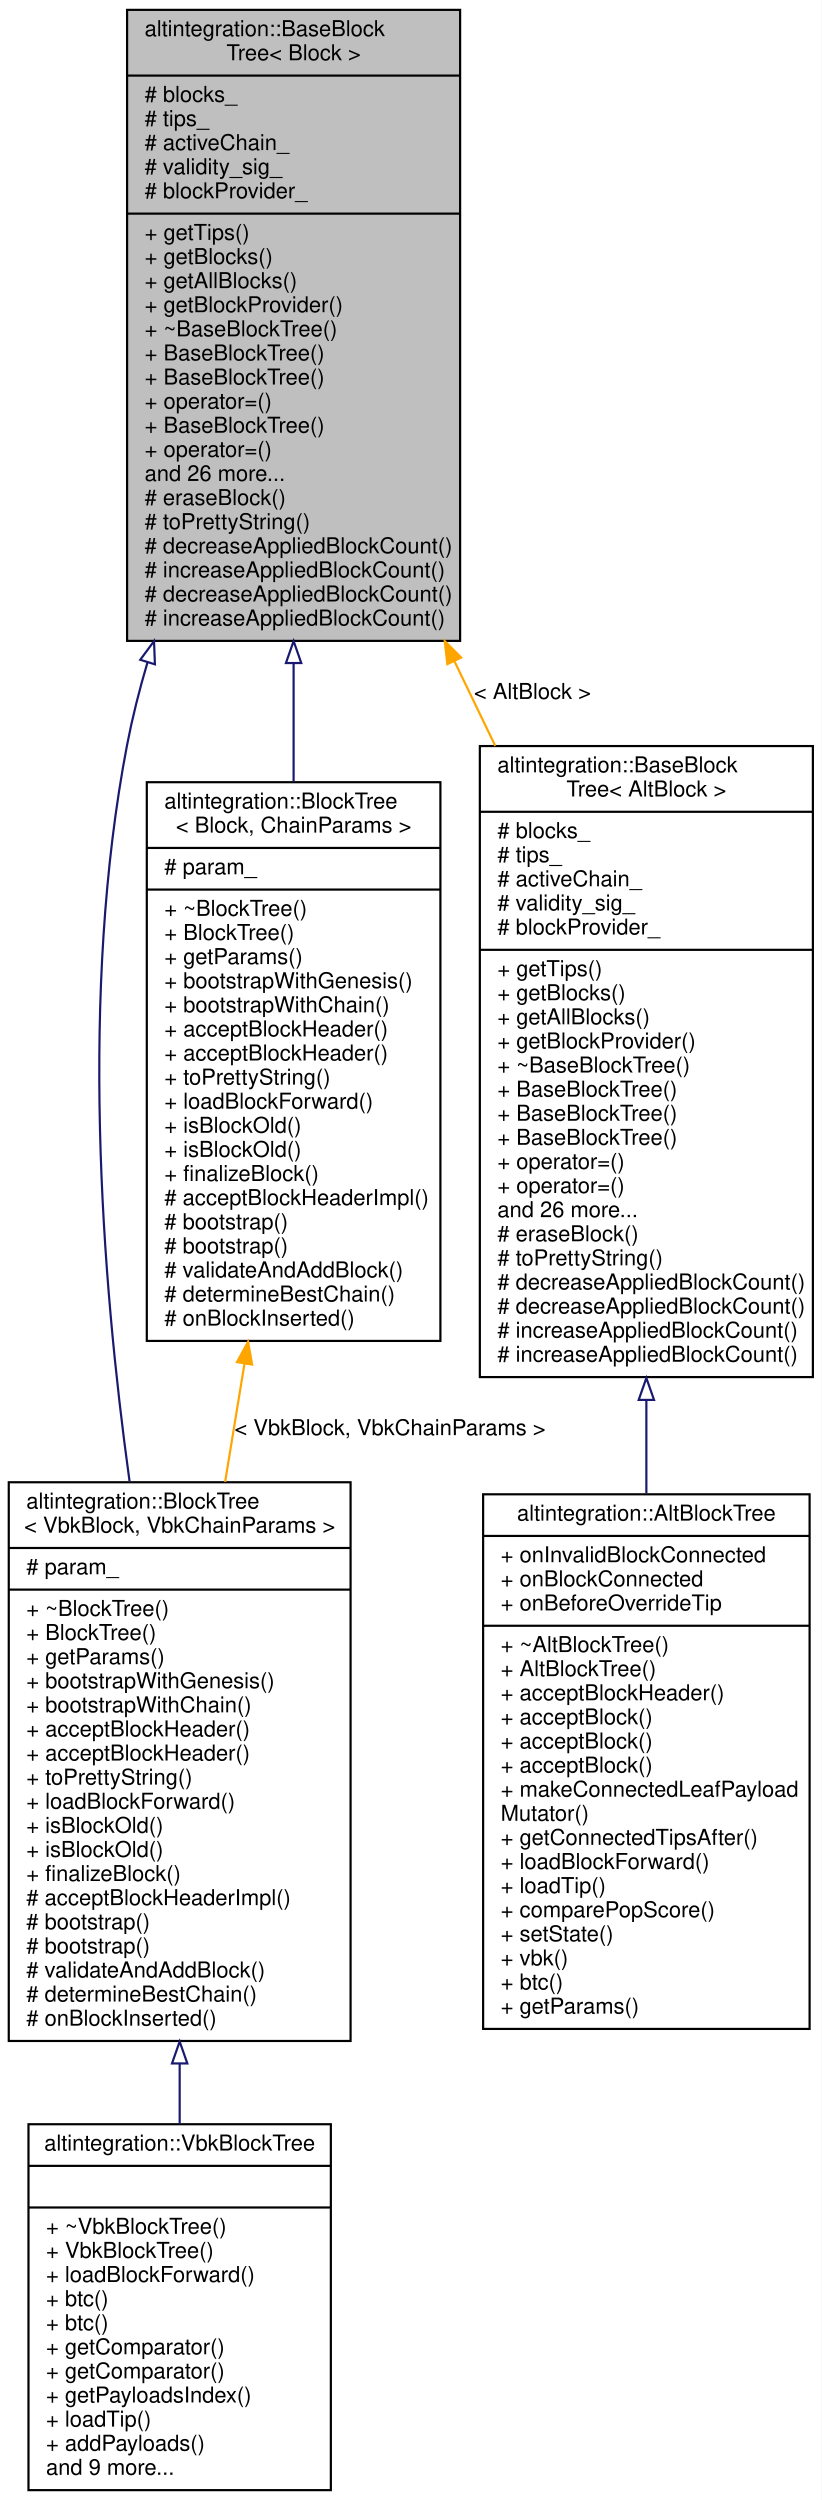
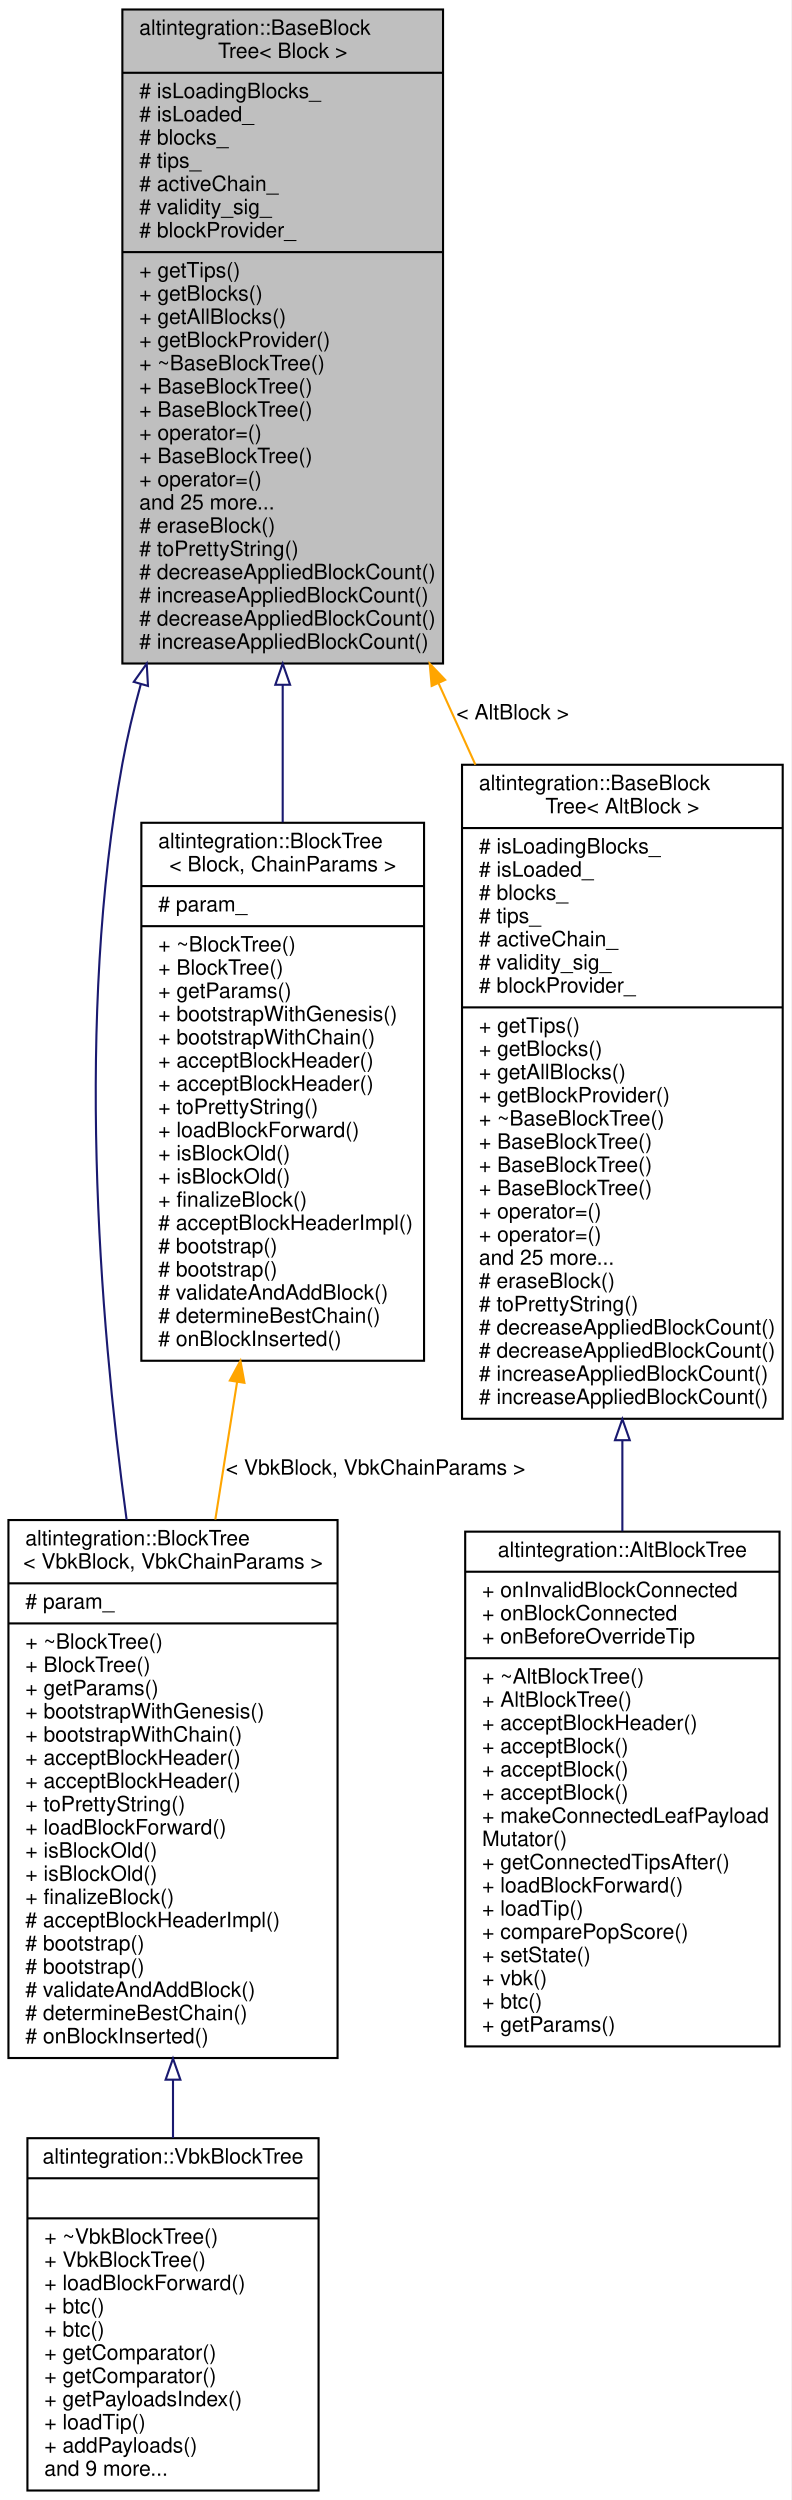
- <svg xmlns="http://www.w3.org/2000/svg" xmlns:xlink="http://www.w3.org/1999/xlink" width="375pt" height="1141pt" viewBox="0.00 0.00 375.00 1141.00">
-   <g id="graph0" class="graph" transform="scale(1 1) rotate(0) translate(4 1137)">
-     <polygon fill="white" stroke="transparent" points="-4,4 -4,-1137 371,-1137 371,4 -4,4" />
+ <svg xmlns="http://www.w3.org/2000/svg" xmlns:xlink="http://www.w3.org/1999/xlink" width="375pt" height="1185pt" viewBox="0.00 0.00 375.00 1185.00">
+   <g id="graph0" class="graph" transform="scale(1 1) rotate(0) translate(4 1181)">
+     <polygon fill="white" stroke="transparent" points="-4,4 -4,-1181 371,-1181 371,4 -4,4" />
    <g id="node1" class="node">
      <g id="a_node1">
        <a xlink:title="Base block tree that stores all blocks, maintains tree tips, maintains active chain.">
-           <polygon fill="#bfbfbf" stroke="black" points="54,-844.5 54,-1132.5 206,-1132.5 206,-844.5 54,-844.5" />
-           <text text-anchor="start" x="62" y="-1120.5" font-family="Helvetica,sans-Serif" font-size="10.00">altintegration::BaseBlock</text>
-           <text text-anchor="middle" x="130" y="-1109.5" font-family="Helvetica,sans-Serif" font-size="10.00">Tree&lt; Block &gt;</text>
-           <polyline fill="none" stroke="black" points="54,-1102.5 206,-1102.5 " />
-           <text text-anchor="start" x="62" y="-1090.5" font-family="Helvetica,sans-Serif" font-size="10.00"># blocks_</text>
-           <text text-anchor="start" x="62" y="-1079.5" font-family="Helvetica,sans-Serif" font-size="10.00"># tips_</text>
-           <text text-anchor="start" x="62" y="-1068.5" font-family="Helvetica,sans-Serif" font-size="10.00"># activeChain_</text>
-           <text text-anchor="start" x="62" y="-1057.5" font-family="Helvetica,sans-Serif" font-size="10.00"># validity_sig_</text>
-           <text text-anchor="start" x="62" y="-1046.5" font-family="Helvetica,sans-Serif" font-size="10.00"># blockProvider_</text>
-           <polyline fill="none" stroke="black" points="54,-1039.5 206,-1039.5 " />
-           <text text-anchor="start" x="62" y="-1027.5" font-family="Helvetica,sans-Serif" font-size="10.00">+ getTips()</text>
-           <text text-anchor="start" x="62" y="-1016.5" font-family="Helvetica,sans-Serif" font-size="10.00">+ getBlocks()</text>
-           <text text-anchor="start" x="62" y="-1005.5" font-family="Helvetica,sans-Serif" font-size="10.00">+ getAllBlocks()</text>
-           <text text-anchor="start" x="62" y="-994.5" font-family="Helvetica,sans-Serif" font-size="10.00">+ getBlockProvider()</text>
-           <text text-anchor="start" x="62" y="-983.5" font-family="Helvetica,sans-Serif" font-size="10.00">+ ~BaseBlockTree()</text>
-           <text text-anchor="start" x="62" y="-972.5" font-family="Helvetica,sans-Serif" font-size="10.00">+ BaseBlockTree()</text>
+           <polygon fill="#bfbfbf" stroke="black" points="54,-866.5 54,-1176.5 206,-1176.5 206,-866.5 54,-866.5" />
+           <text text-anchor="start" x="62" y="-1164.5" font-family="Helvetica,sans-Serif" font-size="10.00">altintegration::BaseBlock</text>
+           <text text-anchor="middle" x="130" y="-1153.5" font-family="Helvetica,sans-Serif" font-size="10.00">Tree&lt; Block &gt;</text>
+           <polyline fill="none" stroke="black" points="54,-1146.5 206,-1146.5 " />
+           <text text-anchor="start" x="62" y="-1134.5" font-family="Helvetica,sans-Serif" font-size="10.00"># isLoadingBlocks_</text>
+           <text text-anchor="start" x="62" y="-1123.5" font-family="Helvetica,sans-Serif" font-size="10.00"># isLoaded_</text>
+           <text text-anchor="start" x="62" y="-1112.5" font-family="Helvetica,sans-Serif" font-size="10.00"># blocks_</text>
+           <text text-anchor="start" x="62" y="-1101.5" font-family="Helvetica,sans-Serif" font-size="10.00"># tips_</text>
+           <text text-anchor="start" x="62" y="-1090.5" font-family="Helvetica,sans-Serif" font-size="10.00"># activeChain_</text>
+           <text text-anchor="start" x="62" y="-1079.5" font-family="Helvetica,sans-Serif" font-size="10.00"># validity_sig_</text>
+           <text text-anchor="start" x="62" y="-1068.5" font-family="Helvetica,sans-Serif" font-size="10.00"># blockProvider_</text>
+           <polyline fill="none" stroke="black" points="54,-1061.5 206,-1061.5 " />
+           <text text-anchor="start" x="62" y="-1049.5" font-family="Helvetica,sans-Serif" font-size="10.00">+ getTips()</text>
+           <text text-anchor="start" x="62" y="-1038.5" font-family="Helvetica,sans-Serif" font-size="10.00">+ getBlocks()</text>
+           <text text-anchor="start" x="62" y="-1027.5" font-family="Helvetica,sans-Serif" font-size="10.00">+ getAllBlocks()</text>
+           <text text-anchor="start" x="62" y="-1016.5" font-family="Helvetica,sans-Serif" font-size="10.00">+ getBlockProvider()</text>
+           <text text-anchor="start" x="62" y="-1005.5" font-family="Helvetica,sans-Serif" font-size="10.00">+ ~BaseBlockTree()</text>
+           <text text-anchor="start" x="62" y="-994.5" font-family="Helvetica,sans-Serif" font-size="10.00">+ BaseBlockTree()</text>
+           <text text-anchor="start" x="62" y="-983.5" font-family="Helvetica,sans-Serif" font-size="10.00">+ BaseBlockTree()</text>
+           <text text-anchor="start" x="62" y="-972.5" font-family="Helvetica,sans-Serif" font-size="10.00">+ operator=()</text>
          <text text-anchor="start" x="62" y="-961.5" font-family="Helvetica,sans-Serif" font-size="10.00">+ BaseBlockTree()</text>
          <text text-anchor="start" x="62" y="-950.5" font-family="Helvetica,sans-Serif" font-size="10.00">+ operator=()</text>
-           <text text-anchor="start" x="62" y="-939.5" font-family="Helvetica,sans-Serif" font-size="10.00">+ BaseBlockTree()</text>
-           <text text-anchor="start" x="62" y="-928.5" font-family="Helvetica,sans-Serif" font-size="10.00">+ operator=()</text>
-           <text text-anchor="start" x="62" y="-917.5" font-family="Helvetica,sans-Serif" font-size="10.00">and 26 more...</text>
-           <text text-anchor="start" x="62" y="-906.5" font-family="Helvetica,sans-Serif" font-size="10.00"># eraseBlock()</text>
-           <text text-anchor="start" x="62" y="-895.5" font-family="Helvetica,sans-Serif" font-size="10.00"># toPrettyString()</text>
+           <text text-anchor="start" x="62" y="-939.5" font-family="Helvetica,sans-Serif" font-size="10.00">and 25 more...</text>
+           <text text-anchor="start" x="62" y="-928.5" font-family="Helvetica,sans-Serif" font-size="10.00"># eraseBlock()</text>
+           <text text-anchor="start" x="62" y="-917.5" font-family="Helvetica,sans-Serif" font-size="10.00"># toPrettyString()</text>
+           <text text-anchor="start" x="62" y="-906.5" font-family="Helvetica,sans-Serif" font-size="10.00"># decreaseAppliedBlockCount()</text>
+           <text text-anchor="start" x="62" y="-895.5" font-family="Helvetica,sans-Serif" font-size="10.00"># increaseAppliedBlockCount()</text>
          <text text-anchor="start" x="62" y="-884.5" font-family="Helvetica,sans-Serif" font-size="10.00"># decreaseAppliedBlockCount()</text>
          <text text-anchor="start" x="62" y="-873.5" font-family="Helvetica,sans-Serif" font-size="10.00"># increaseAppliedBlockCount()</text>
-           <text text-anchor="start" x="62" y="-862.5" font-family="Helvetica,sans-Serif" font-size="10.00"># decreaseAppliedBlockCount()</text>
-           <text text-anchor="start" x="62" y="-851.5" font-family="Helvetica,sans-Serif" font-size="10.00"># increaseAppliedBlockCount()</text>
        </a>
      </g>
    </g>
    <g id="node2" class="node">
      <g id="a_node2">
        <a xlink:href="structaltintegration_1_1BlockTree.html" target="_top" xlink:title=" ">
          <polygon fill="white" stroke="black" points="0,-205.5 0,-460.5 156,-460.5 156,-205.5 0,-205.5" />
          <text text-anchor="start" x="8" y="-448.5" font-family="Helvetica,sans-Serif" font-size="10.00">altintegration::BlockTree</text>
          <text text-anchor="middle" x="78" y="-437.5" font-family="Helvetica,sans-Serif" font-size="10.00">&lt; VbkBlock, VbkChainParams &gt;</text>
          <polyline fill="none" stroke="black" points="0,-430.5 156,-430.5 " />
          <text text-anchor="start" x="8" y="-418.5" font-family="Helvetica,sans-Serif" font-size="10.00"># param_</text>
          <polyline fill="none" stroke="black" points="0,-411.5 156,-411.5 " />
          <text text-anchor="start" x="8" y="-399.5" font-family="Helvetica,sans-Serif" font-size="10.00">+ ~BlockTree()</text>
          <text text-anchor="start" x="8" y="-388.5" font-family="Helvetica,sans-Serif" font-size="10.00">+ BlockTree()</text>
          <text text-anchor="start" x="8" y="-377.5" font-family="Helvetica,sans-Serif" font-size="10.00">+ getParams()</text>
          <text text-anchor="start" x="8" y="-366.5" font-family="Helvetica,sans-Serif" font-size="10.00">+ bootstrapWithGenesis()</text>
          <text text-anchor="start" x="8" y="-355.5" font-family="Helvetica,sans-Serif" font-size="10.00">+ bootstrapWithChain()</text>
          <text text-anchor="start" x="8" y="-344.5" font-family="Helvetica,sans-Serif" font-size="10.00">+ acceptBlockHeader()</text>
          <text text-anchor="start" x="8" y="-333.5" font-family="Helvetica,sans-Serif" font-size="10.00">+ acceptBlockHeader()</text>
          <text text-anchor="start" x="8" y="-322.5" font-family="Helvetica,sans-Serif" font-size="10.00">+ toPrettyString()</text>
          <text text-anchor="start" x="8" y="-311.5" font-family="Helvetica,sans-Serif" font-size="10.00">+ loadBlockForward()</text>
          <text text-anchor="start" x="8" y="-300.5" font-family="Helvetica,sans-Serif" font-size="10.00">+ isBlockOld()</text>
          <text text-anchor="start" x="8" y="-289.5" font-family="Helvetica,sans-Serif" font-size="10.00">+ isBlockOld()</text>
          <text text-anchor="start" x="8" y="-278.5" font-family="Helvetica,sans-Serif" font-size="10.00">+ finalizeBlock()</text>
          <text text-anchor="start" x="8" y="-267.5" font-family="Helvetica,sans-Serif" font-size="10.00"># acceptBlockHeaderImpl()</text>
          <text text-anchor="start" x="8" y="-256.5" font-family="Helvetica,sans-Serif" font-size="10.00"># bootstrap()</text>
          <text text-anchor="start" x="8" y="-245.5" font-family="Helvetica,sans-Serif" font-size="10.00"># bootstrap()</text>
          <text text-anchor="start" x="8" y="-234.5" font-family="Helvetica,sans-Serif" font-size="10.00"># validateAndAddBlock()</text>
          <text text-anchor="start" x="8" y="-223.5" font-family="Helvetica,sans-Serif" font-size="10.00"># determineBestChain()</text>
          <text text-anchor="start" x="8" y="-212.5" font-family="Helvetica,sans-Serif" font-size="10.00"># onBlockInserted()</text>
        </a>
      </g>
    </g>
    <g id="edge1" class="edge">
-       <path fill="none" stroke="midnightblue" d="M63.34,-834.77C59.6,-822.16 56.4,-809.47 54,-797 32.44,-684.76 42.18,-554.58 55.13,-460.9" />
-       <polygon fill="none" stroke="midnightblue" points="60.01,-835.87 66.3,-844.4 66.7,-833.81 60.01,-835.87" />
+       <path fill="none" stroke="midnightblue" d="M62.77,-856.78C59.27,-844.14 56.27,-831.46 54,-819 32.07,-698.74 42.69,-559.12 56.01,-460.65" />
+       <polygon fill="none" stroke="midnightblue" points="59.41,-857.79 65.54,-866.43 66.14,-855.86 59.41,-857.79" />
    </g>
    <g id="node4" class="node">
      <g id="a_node4">
        <a xlink:href="structaltintegration_1_1BlockTree.html" target="_top" xlink:title="BlockTree is a tree of blocks with single &quot;bootstrap&quot; block as root.">
-           <polygon fill="white" stroke="black" points="63,-525 63,-780 197,-780 197,-525 63,-525" />
-           <text text-anchor="start" x="71" y="-768" font-family="Helvetica,sans-Serif" font-size="10.00">altintegration::BlockTree</text>
-           <text text-anchor="middle" x="130" y="-757" font-family="Helvetica,sans-Serif" font-size="10.00">&lt; Block, ChainParams &gt;</text>
-           <polyline fill="none" stroke="black" points="63,-750 197,-750 " />
-           <text text-anchor="start" x="71" y="-738" font-family="Helvetica,sans-Serif" font-size="10.00"># param_</text>
-           <polyline fill="none" stroke="black" points="63,-731 197,-731 " />
-           <text text-anchor="start" x="71" y="-719" font-family="Helvetica,sans-Serif" font-size="10.00">+ ~BlockTree()</text>
-           <text text-anchor="start" x="71" y="-708" font-family="Helvetica,sans-Serif" font-size="10.00">+ BlockTree()</text>
-           <text text-anchor="start" x="71" y="-697" font-family="Helvetica,sans-Serif" font-size="10.00">+ getParams()</text>
-           <text text-anchor="start" x="71" y="-686" font-family="Helvetica,sans-Serif" font-size="10.00">+ bootstrapWithGenesis()</text>
-           <text text-anchor="start" x="71" y="-675" font-family="Helvetica,sans-Serif" font-size="10.00">+ bootstrapWithChain()</text>
+           <polygon fill="white" stroke="black" points="63,-536 63,-791 197,-791 197,-536 63,-536" />
+           <text text-anchor="start" x="71" y="-779" font-family="Helvetica,sans-Serif" font-size="10.00">altintegration::BlockTree</text>
+           <text text-anchor="middle" x="130" y="-768" font-family="Helvetica,sans-Serif" font-size="10.00">&lt; Block, ChainParams &gt;</text>
+           <polyline fill="none" stroke="black" points="63,-761 197,-761 " />
+           <text text-anchor="start" x="71" y="-749" font-family="Helvetica,sans-Serif" font-size="10.00"># param_</text>
+           <polyline fill="none" stroke="black" points="63,-742 197,-742 " />
+           <text text-anchor="start" x="71" y="-730" font-family="Helvetica,sans-Serif" font-size="10.00">+ ~BlockTree()</text>
+           <text text-anchor="start" x="71" y="-719" font-family="Helvetica,sans-Serif" font-size="10.00">+ BlockTree()</text>
+           <text text-anchor="start" x="71" y="-708" font-family="Helvetica,sans-Serif" font-size="10.00">+ getParams()</text>
+           <text text-anchor="start" x="71" y="-697" font-family="Helvetica,sans-Serif" font-size="10.00">+ bootstrapWithGenesis()</text>
+           <text text-anchor="start" x="71" y="-686" font-family="Helvetica,sans-Serif" font-size="10.00">+ bootstrapWithChain()</text>
+           <text text-anchor="start" x="71" y="-675" font-family="Helvetica,sans-Serif" font-size="10.00">+ acceptBlockHeader()</text>
          <text text-anchor="start" x="71" y="-664" font-family="Helvetica,sans-Serif" font-size="10.00">+ acceptBlockHeader()</text>
-           <text text-anchor="start" x="71" y="-653" font-family="Helvetica,sans-Serif" font-size="10.00">+ acceptBlockHeader()</text>
-           <text text-anchor="start" x="71" y="-642" font-family="Helvetica,sans-Serif" font-size="10.00">+ toPrettyString()</text>
-           <text text-anchor="start" x="71" y="-631" font-family="Helvetica,sans-Serif" font-size="10.00">+ loadBlockForward()</text>
+           <text text-anchor="start" x="71" y="-653" font-family="Helvetica,sans-Serif" font-size="10.00">+ toPrettyString()</text>
+           <text text-anchor="start" x="71" y="-642" font-family="Helvetica,sans-Serif" font-size="10.00">+ loadBlockForward()</text>
+           <text text-anchor="start" x="71" y="-631" font-family="Helvetica,sans-Serif" font-size="10.00">+ isBlockOld()</text>
          <text text-anchor="start" x="71" y="-620" font-family="Helvetica,sans-Serif" font-size="10.00">+ isBlockOld()</text>
-           <text text-anchor="start" x="71" y="-609" font-family="Helvetica,sans-Serif" font-size="10.00">+ isBlockOld()</text>
-           <text text-anchor="start" x="71" y="-598" font-family="Helvetica,sans-Serif" font-size="10.00">+ finalizeBlock()</text>
-           <text text-anchor="start" x="71" y="-587" font-family="Helvetica,sans-Serif" font-size="10.00"># acceptBlockHeaderImpl()</text>
+           <text text-anchor="start" x="71" y="-609" font-family="Helvetica,sans-Serif" font-size="10.00">+ finalizeBlock()</text>
+           <text text-anchor="start" x="71" y="-598" font-family="Helvetica,sans-Serif" font-size="10.00"># acceptBlockHeaderImpl()</text>
+           <text text-anchor="start" x="71" y="-587" font-family="Helvetica,sans-Serif" font-size="10.00"># bootstrap()</text>
          <text text-anchor="start" x="71" y="-576" font-family="Helvetica,sans-Serif" font-size="10.00"># bootstrap()</text>
-           <text text-anchor="start" x="71" y="-565" font-family="Helvetica,sans-Serif" font-size="10.00"># bootstrap()</text>
-           <text text-anchor="start" x="71" y="-554" font-family="Helvetica,sans-Serif" font-size="10.00"># validateAndAddBlock()</text>
-           <text text-anchor="start" x="71" y="-543" font-family="Helvetica,sans-Serif" font-size="10.00"># determineBestChain()</text>
-           <text text-anchor="start" x="71" y="-532" font-family="Helvetica,sans-Serif" font-size="10.00"># onBlockInserted()</text>
+           <text text-anchor="start" x="71" y="-565" font-family="Helvetica,sans-Serif" font-size="10.00"># validateAndAddBlock()</text>
+           <text text-anchor="start" x="71" y="-554" font-family="Helvetica,sans-Serif" font-size="10.00"># determineBestChain()</text>
+           <text text-anchor="start" x="71" y="-543" font-family="Helvetica,sans-Serif" font-size="10.00"># onBlockInserted()</text>
        </a>
      </g>
    </g>
    <g id="edge3" class="edge">
-       <path fill="none" stroke="midnightblue" d="M130,-834.37C130,-816.25 130,-797.92 130,-780.23" />
-       <polygon fill="none" stroke="midnightblue" points="126.5,-834.4 130,-844.4 133.5,-834.4 126.5,-834.4" />
+       <path fill="none" stroke="midnightblue" d="M130,-856.4C130,-834.53 130,-812.37 130,-791.27" />
+       <polygon fill="none" stroke="midnightblue" points="126.5,-856.42 130,-866.42 133.5,-856.42 126.5,-856.42" />
    </g>
    <g id="node5" class="node">
      <g id="a_node5">
        <a xlink:href="structaltintegration_1_1BaseBlockTree.html" target="_top" xlink:title=" ">
-           <polygon fill="white" stroke="black" points="215,-508.5 215,-796.5 367,-796.5 367,-508.5 215,-508.5" />
-           <text text-anchor="start" x="223" y="-784.5" font-family="Helvetica,sans-Serif" font-size="10.00">altintegration::BaseBlock</text>
-           <text text-anchor="middle" x="291" y="-773.5" font-family="Helvetica,sans-Serif" font-size="10.00">Tree&lt; AltBlock &gt;</text>
-           <polyline fill="none" stroke="black" points="215,-766.5 367,-766.5 " />
+           <polygon fill="white" stroke="black" points="215,-508.5 215,-818.5 367,-818.5 367,-508.5 215,-508.5" />
+           <text text-anchor="start" x="223" y="-806.5" font-family="Helvetica,sans-Serif" font-size="10.00">altintegration::BaseBlock</text>
+           <text text-anchor="middle" x="291" y="-795.5" font-family="Helvetica,sans-Serif" font-size="10.00">Tree&lt; AltBlock &gt;</text>
+           <polyline fill="none" stroke="black" points="215,-788.5 367,-788.5 " />
+           <text text-anchor="start" x="223" y="-776.5" font-family="Helvetica,sans-Serif" font-size="10.00"># isLoadingBlocks_</text>
+           <text text-anchor="start" x="223" y="-765.5" font-family="Helvetica,sans-Serif" font-size="10.00"># isLoaded_</text>
          <text text-anchor="start" x="223" y="-754.5" font-family="Helvetica,sans-Serif" font-size="10.00"># blocks_</text>
          <text text-anchor="start" x="223" y="-743.5" font-family="Helvetica,sans-Serif" font-size="10.00"># tips_</text>
          <text text-anchor="start" x="223" y="-732.5" font-family="Helvetica,sans-Serif" font-size="10.00"># activeChain_</text>
          <text text-anchor="start" x="223" y="-721.5" font-family="Helvetica,sans-Serif" font-size="10.00"># validity_sig_</text>
          <text text-anchor="start" x="223" y="-710.5" font-family="Helvetica,sans-Serif" font-size="10.00"># blockProvider_</text>
          <polyline fill="none" stroke="black" points="215,-703.5 367,-703.5 " />
          <text text-anchor="start" x="223" y="-691.5" font-family="Helvetica,sans-Serif" font-size="10.00">+ getTips()</text>
          <text text-anchor="start" x="223" y="-680.5" font-family="Helvetica,sans-Serif" font-size="10.00">+ getBlocks()</text>
          <text text-anchor="start" x="223" y="-669.5" font-family="Helvetica,sans-Serif" font-size="10.00">+ getAllBlocks()</text>
          <text text-anchor="start" x="223" y="-658.5" font-family="Helvetica,sans-Serif" font-size="10.00">+ getBlockProvider()</text>
          <text text-anchor="start" x="223" y="-647.5" font-family="Helvetica,sans-Serif" font-size="10.00">+ ~BaseBlockTree()</text>
          <text text-anchor="start" x="223" y="-636.5" font-family="Helvetica,sans-Serif" font-size="10.00">+ BaseBlockTree()</text>
          <text text-anchor="start" x="223" y="-625.5" font-family="Helvetica,sans-Serif" font-size="10.00">+ BaseBlockTree()</text>
          <text text-anchor="start" x="223" y="-614.5" font-family="Helvetica,sans-Serif" font-size="10.00">+ BaseBlockTree()</text>
          <text text-anchor="start" x="223" y="-603.5" font-family="Helvetica,sans-Serif" font-size="10.00">+ operator=()</text>
          <text text-anchor="start" x="223" y="-592.5" font-family="Helvetica,sans-Serif" font-size="10.00">+ operator=()</text>
-           <text text-anchor="start" x="223" y="-581.5" font-family="Helvetica,sans-Serif" font-size="10.00">and 26 more...</text>
+           <text text-anchor="start" x="223" y="-581.5" font-family="Helvetica,sans-Serif" font-size="10.00">and 25 more...</text>
          <text text-anchor="start" x="223" y="-570.5" font-family="Helvetica,sans-Serif" font-size="10.00"># eraseBlock()</text>
          <text text-anchor="start" x="223" y="-559.5" font-family="Helvetica,sans-Serif" font-size="10.00"># toPrettyString()</text>
          <text text-anchor="start" x="223" y="-548.5" font-family="Helvetica,sans-Serif" font-size="10.00"># decreaseAppliedBlockCount()</text>
          <text text-anchor="start" x="223" y="-537.5" font-family="Helvetica,sans-Serif" font-size="10.00"># decreaseAppliedBlockCount()</text>
          <text text-anchor="start" x="223" y="-526.5" font-family="Helvetica,sans-Serif" font-size="10.00"># increaseAppliedBlockCount()</text>
          <text text-anchor="start" x="223" y="-515.5" font-family="Helvetica,sans-Serif" font-size="10.00"># increaseAppliedBlockCount()</text>
        </a>
      </g>
    </g>
    <g id="edge5" class="edge">
-       <path fill="none" stroke="orange" d="M203.47,-835.09C209.65,-822.26 215.89,-809.32 222.04,-796.57" />
-       <polygon fill="orange" stroke="orange" points="200.17,-833.87 198.98,-844.4 206.47,-836.91 200.17,-833.87" />
-       <text text-anchor="middle" x="239" y="-818" font-family="Helvetica,sans-Serif" font-size="10.00"> &lt; AltBlock &gt;</text>
+       <path fill="none" stroke="orange" d="M203.9,-857.09C209.71,-844.25 215.56,-831.31 221.34,-818.53" />
+       <polygon fill="orange" stroke="orange" points="200.61,-855.87 199.68,-866.42 206.99,-858.75 200.61,-855.87" />
+       <text text-anchor="middle" x="239" y="-840" font-family="Helvetica,sans-Serif" font-size="10.00"> &lt; AltBlock &gt;</text>
    </g>
    <g id="node3" class="node">
      <g id="a_node3">
        <a xlink:href="structaltintegration_1_1VbkBlockTree.html" target="_top" xlink:title="Veriblock block tree.">
          <polygon fill="white" stroke="black" points="9,-0.5 9,-167.5 147,-167.5 147,-0.5 9,-0.5" />
          <text text-anchor="middle" x="78" y="-155.5" font-family="Helvetica,sans-Serif" font-size="10.00">altintegration::VbkBlockTree</text>
          <polyline fill="none" stroke="black" points="9,-148.5 147,-148.5 " />
          <text text-anchor="middle" x="78" y="-136.5" font-family="Helvetica,sans-Serif" font-size="10.00"> </text>
          <polyline fill="none" stroke="black" points="9,-129.5 147,-129.5 " />
          <text text-anchor="start" x="17" y="-117.5" font-family="Helvetica,sans-Serif" font-size="10.00">+ ~VbkBlockTree()</text>
          <text text-anchor="start" x="17" y="-106.5" font-family="Helvetica,sans-Serif" font-size="10.00">+ VbkBlockTree()</text>
          <text text-anchor="start" x="17" y="-95.5" font-family="Helvetica,sans-Serif" font-size="10.00">+ loadBlockForward()</text>
          <text text-anchor="start" x="17" y="-84.5" font-family="Helvetica,sans-Serif" font-size="10.00">+ btc()</text>
          <text text-anchor="start" x="17" y="-73.5" font-family="Helvetica,sans-Serif" font-size="10.00">+ btc()</text>
          <text text-anchor="start" x="17" y="-62.5" font-family="Helvetica,sans-Serif" font-size="10.00">+ getComparator()</text>
          <text text-anchor="start" x="17" y="-51.5" font-family="Helvetica,sans-Serif" font-size="10.00">+ getComparator()</text>
          <text text-anchor="start" x="17" y="-40.5" font-family="Helvetica,sans-Serif" font-size="10.00">+ getPayloadsIndex()</text>
          <text text-anchor="start" x="17" y="-29.5" font-family="Helvetica,sans-Serif" font-size="10.00">+ loadTip()</text>
          <text text-anchor="start" x="17" y="-18.5" font-family="Helvetica,sans-Serif" font-size="10.00">+ addPayloads()</text>
          <text text-anchor="start" x="17" y="-7.5" font-family="Helvetica,sans-Serif" font-size="10.00">and 9 more...</text>
        </a>
      </g>
    </g>
    <g id="edge2" class="edge">
      <path fill="none" stroke="midnightblue" d="M78,-195.07C78,-185.72 78,-176.48 78,-167.56" />
      <polygon fill="none" stroke="midnightblue" points="74.5,-195.24 78,-205.24 81.5,-195.24 74.5,-195.24" />
    </g>
    <g id="edge4" class="edge">
-       <path fill="none" stroke="orange" d="M107.6,-514.72C104.66,-496.76 101.65,-478.43 98.74,-460.65" />
-       <polygon fill="orange" stroke="orange" points="104.15,-515.34 109.22,-524.65 111.06,-514.21 104.15,-515.34" />
+       <path fill="none" stroke="orange" d="M108.4,-526.08C104.98,-504.44 101.45,-482.14 98.06,-460.74" />
+       <polygon fill="orange" stroke="orange" points="104.95,-526.63 109.97,-535.96 111.86,-525.54 104.95,-526.63" />
      <text text-anchor="middle" x="174" y="-482" font-family="Helvetica,sans-Serif" font-size="10.00"> &lt; VbkBlock, VbkChainParams &gt;</text>
    </g>
    <g id="node6" class="node">
      <g id="a_node6">
        <a xlink:href="structaltintegration_1_1AltBlockTree.html" target="_top" xlink:title="Represents simplified view on Altchain's block tree, maintains VBK tree and BTC tree.">
          <polygon fill="white" stroke="black" points="216.5,-211 216.5,-455 365.5,-455 365.5,-211 216.5,-211" />
          <text text-anchor="middle" x="291" y="-443" font-family="Helvetica,sans-Serif" font-size="10.00">altintegration::AltBlockTree</text>
          <polyline fill="none" stroke="black" points="216.5,-436 365.5,-436 " />
          <text text-anchor="start" x="224.5" y="-424" font-family="Helvetica,sans-Serif" font-size="10.00">+ onInvalidBlockConnected</text>
          <text text-anchor="start" x="224.5" y="-413" font-family="Helvetica,sans-Serif" font-size="10.00">+ onBlockConnected</text>
          <text text-anchor="start" x="224.5" y="-402" font-family="Helvetica,sans-Serif" font-size="10.00">+ onBeforeOverrideTip</text>
          <polyline fill="none" stroke="black" points="216.5,-395 365.5,-395 " />
          <text text-anchor="start" x="224.5" y="-383" font-family="Helvetica,sans-Serif" font-size="10.00">+ ~AltBlockTree()</text>
          <text text-anchor="start" x="224.5" y="-372" font-family="Helvetica,sans-Serif" font-size="10.00">+ AltBlockTree()</text>
          <text text-anchor="start" x="224.5" y="-361" font-family="Helvetica,sans-Serif" font-size="10.00">+ acceptBlockHeader()</text>
          <text text-anchor="start" x="224.5" y="-350" font-family="Helvetica,sans-Serif" font-size="10.00">+ acceptBlock()</text>
          <text text-anchor="start" x="224.5" y="-339" font-family="Helvetica,sans-Serif" font-size="10.00">+ acceptBlock()</text>
          <text text-anchor="start" x="224.5" y="-328" font-family="Helvetica,sans-Serif" font-size="10.00">+ acceptBlock()</text>
          <text text-anchor="start" x="224.5" y="-317" font-family="Helvetica,sans-Serif" font-size="10.00">+ makeConnectedLeafPayload</text>
          <text text-anchor="start" x="224.5" y="-306" font-family="Helvetica,sans-Serif" font-size="10.00">Mutator()</text>
          <text text-anchor="start" x="224.5" y="-295" font-family="Helvetica,sans-Serif" font-size="10.00">+ getConnectedTipsAfter()</text>
          <text text-anchor="start" x="224.5" y="-284" font-family="Helvetica,sans-Serif" font-size="10.00">+ loadBlockForward()</text>
          <text text-anchor="start" x="224.5" y="-273" font-family="Helvetica,sans-Serif" font-size="10.00">+ loadTip()</text>
          <text text-anchor="start" x="224.5" y="-262" font-family="Helvetica,sans-Serif" font-size="10.00">+ comparePopScore()</text>
          <text text-anchor="start" x="224.5" y="-251" font-family="Helvetica,sans-Serif" font-size="10.00">+ setState()</text>
          <text text-anchor="start" x="224.5" y="-240" font-family="Helvetica,sans-Serif" font-size="10.00">+ vbk()</text>
          <text text-anchor="start" x="224.5" y="-229" font-family="Helvetica,sans-Serif" font-size="10.00">+ btc()</text>
          <text text-anchor="start" x="224.5" y="-218" font-family="Helvetica,sans-Serif" font-size="10.00">+ getParams()</text>
        </a>
      </g>
    </g>
    <g id="edge6" class="edge">
-       <path fill="none" stroke="midnightblue" d="M291,-497.75C291,-483.55 291,-469.29 291,-455.44" />
-       <polygon fill="none" stroke="midnightblue" points="287.5,-498.08 291,-508.08 294.5,-498.08 287.5,-498.08" />
+       <path fill="none" stroke="midnightblue" d="M291,-498.31C291,-483.79 291,-469.27 291,-455.21" />
+       <polygon fill="none" stroke="midnightblue" points="287.5,-498.35 291,-508.35 294.5,-498.35 287.5,-498.35" />
    </g>
  </g>
</svg>
